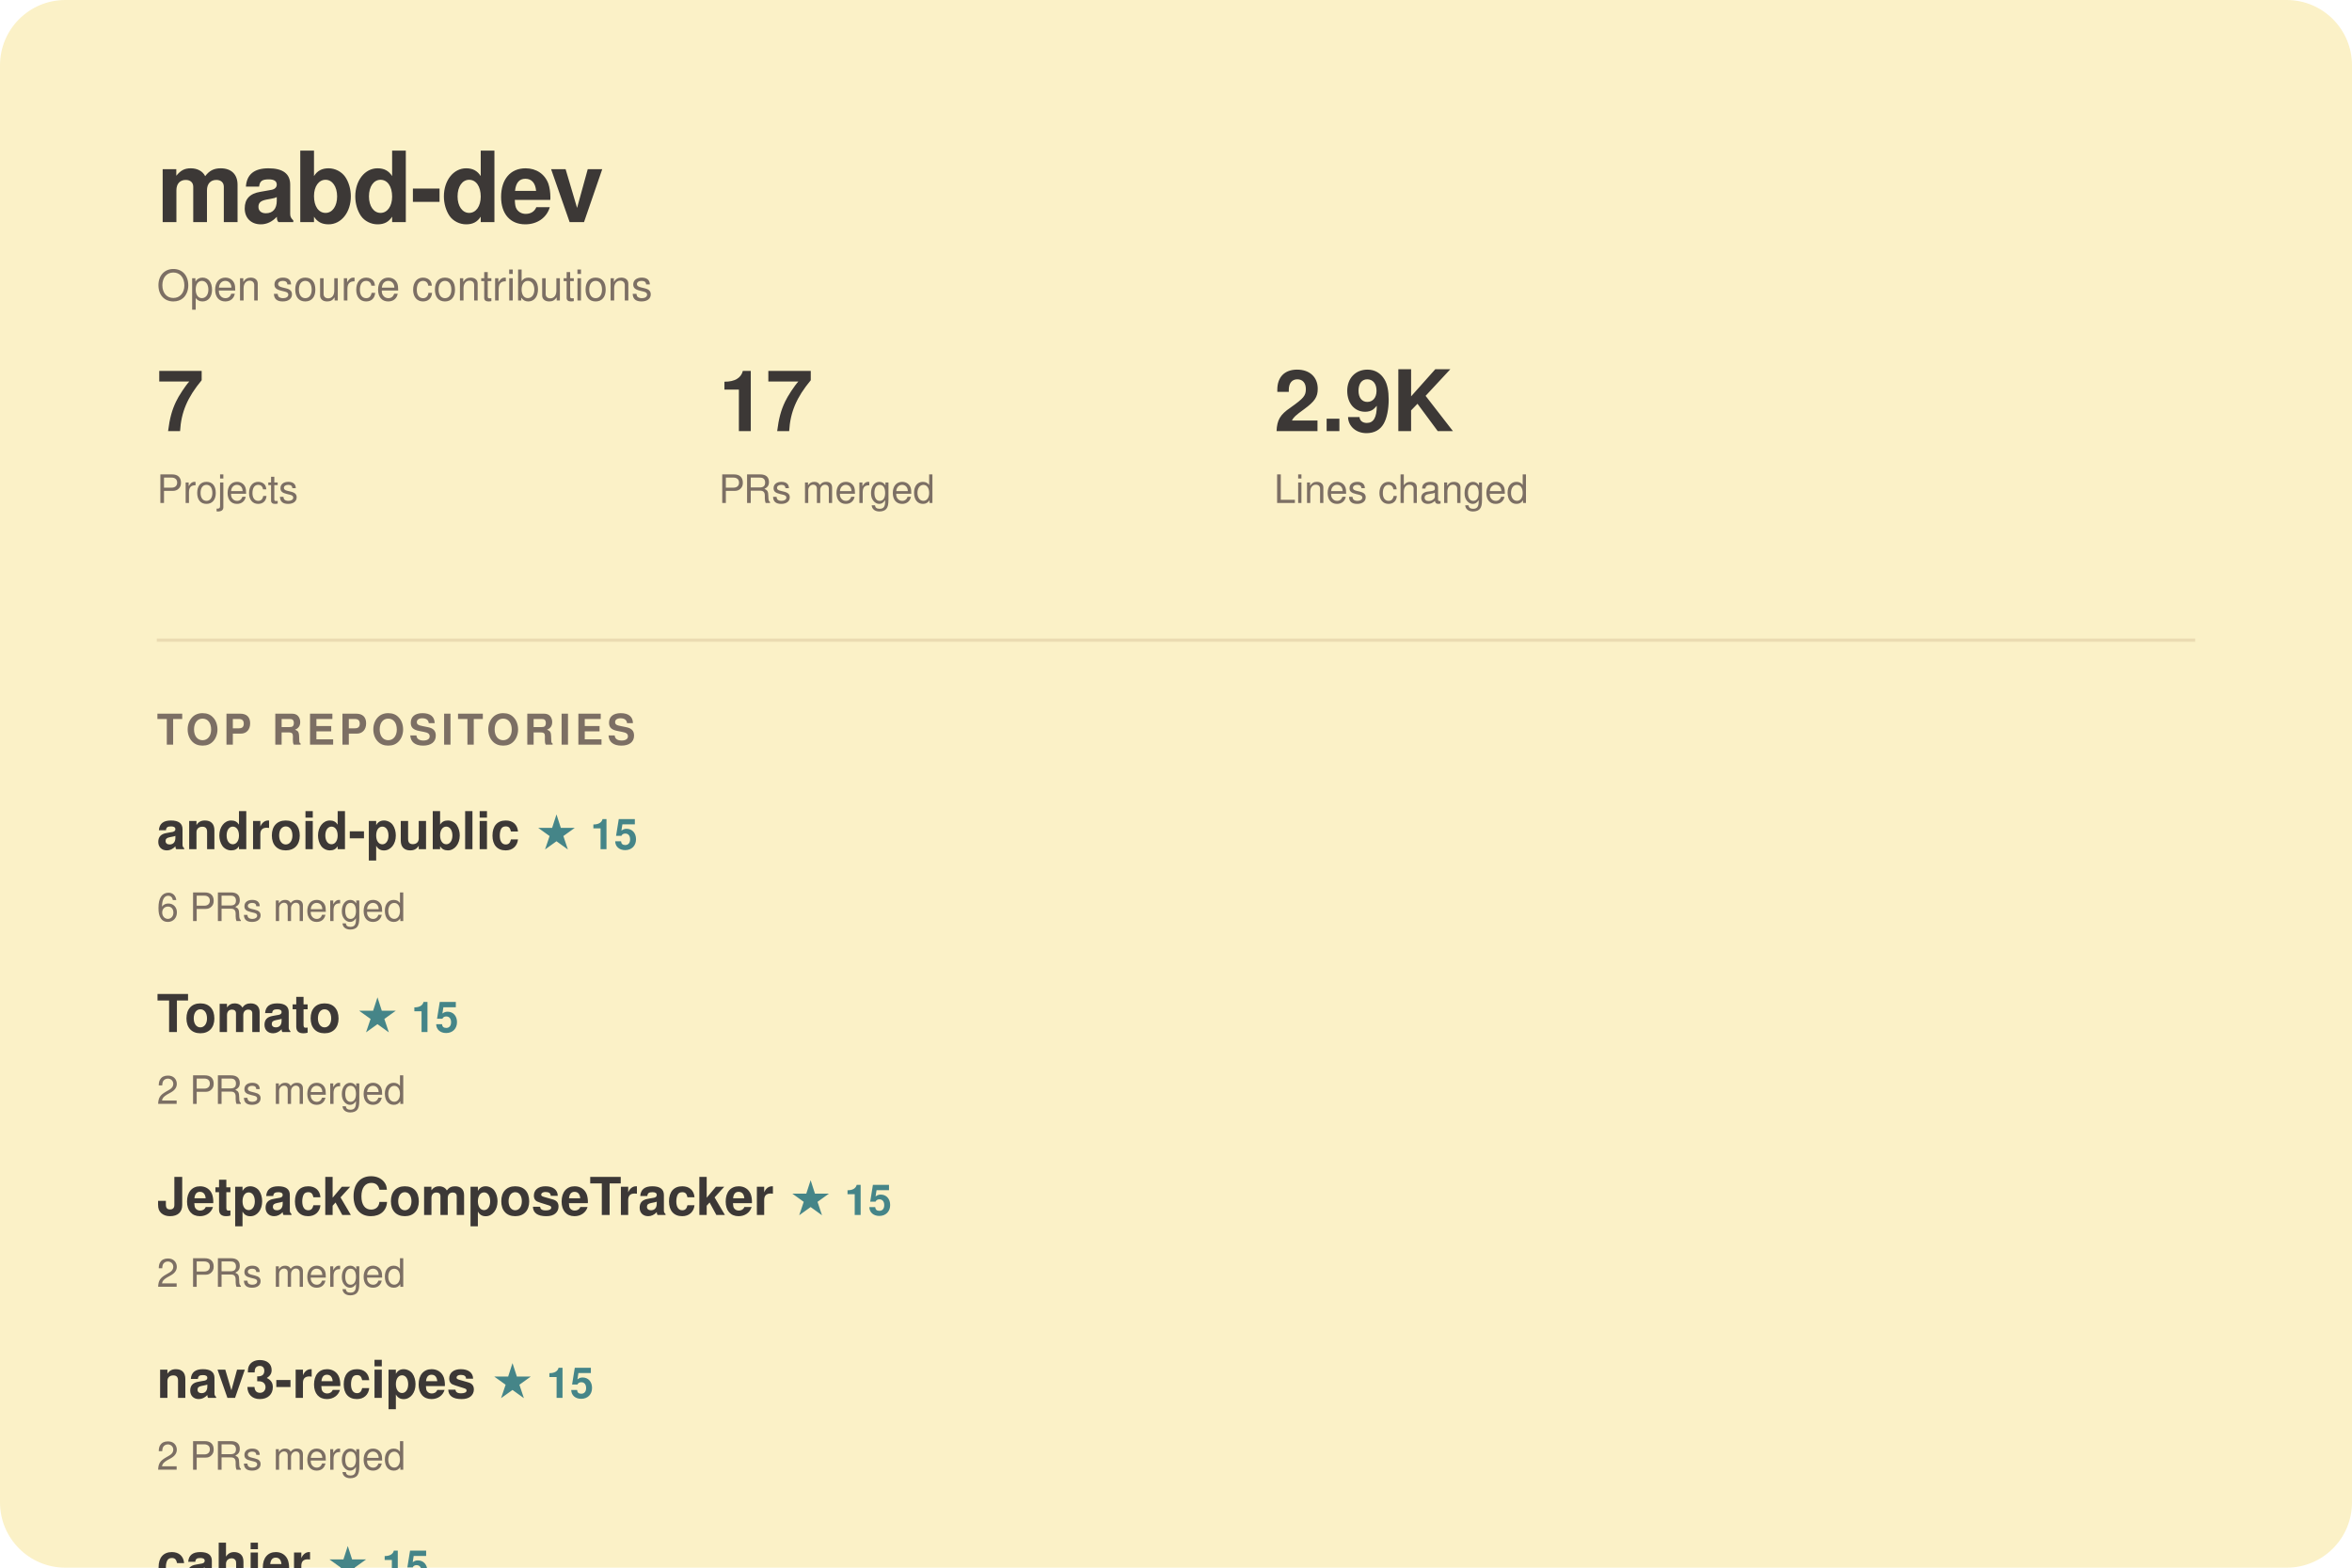
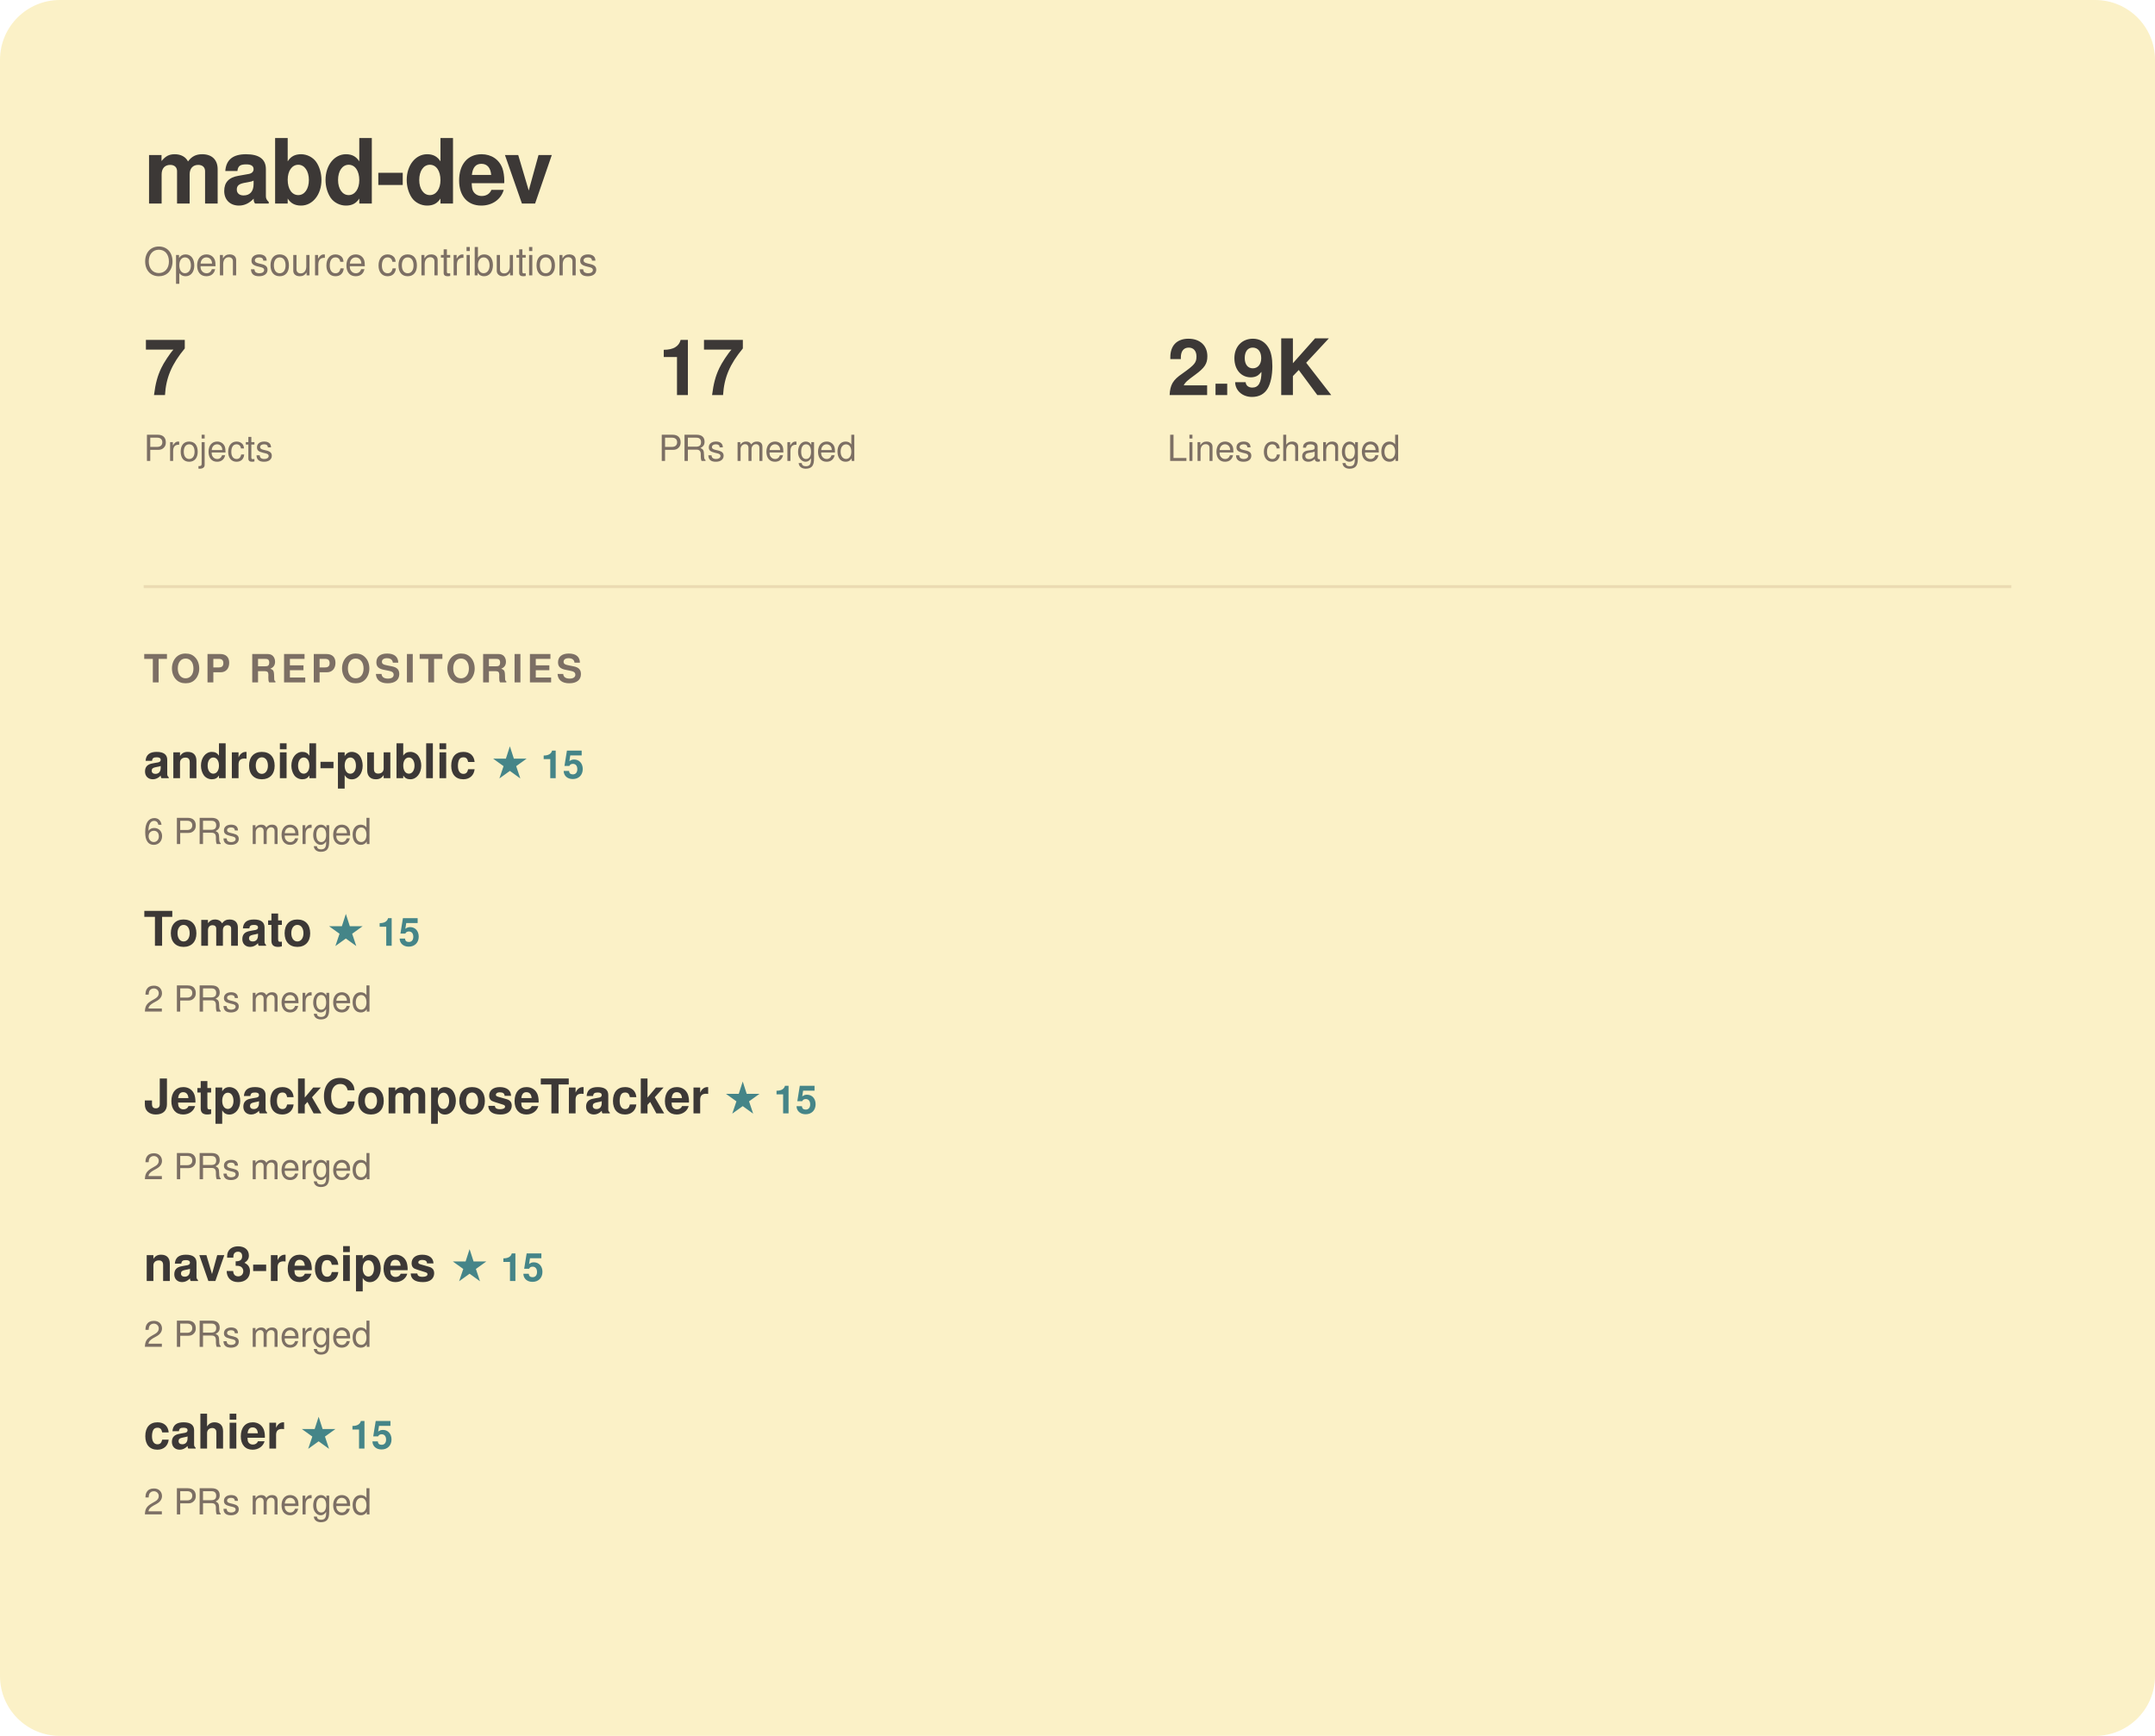
- <svg xmlns="http://www.w3.org/2000/svg" width="720" height="480" viewBox="0 0 720 480" role="img" aria-label="Open Source Contributions">
+ <svg xmlns="http://www.w3.org/2000/svg" width="720" height="580" viewBox="0 0 720 580" role="img" aria-label="Open Source Contributions">
  <defs>
    <style>
      text {
        font-family: system-ui, -apple-system, BlinkMacSystemFont,
                     "Segoe UI", Helvetica, Arial, sans-serif;
      }

      .bg {
        fill: #fbf1c7;
      }

      .username {
        font-size: 30px;
        font-weight: 900;
        fill: #3c3836;
        letter-spacing: -0.6px;
      }

      .subtitle {
        font-size: 13px;
        fill: #7c6f64;
      }

      .stat {
        font-size: 26px;
        font-weight: 800;
        fill: #3c3836;
      }

      .stat-label {
        font-size: 12px;
        fill: #7c6f64;
      }

      .divider {
        stroke: #ebdbb2;
        stroke-width: 1;
      }

      .section-title {
        font-size: 13px;
        font-weight: 700;
        fill: #7c6f64;
        letter-spacing: 0.1em;
      }

      .repo-name {
        font-size: 16px;
        font-weight: 700;
        fill: #3c3836;
      }

      .repo-stars {
        font-size: 13px;
        font-weight: 700;
        fill: #458588;
      }

      .repo-meta {
        font-size: 12px;
        fill: #7c6f64;
      }
    </style>
  </defs>
-   <rect class="bg" x="0" y="0" width="720" height="480" rx="20" />
+   <rect class="bg" x="0" y="0" width="720" height="580" rx="20" />
  <text class="username" x="48" y="68">
    mabd-dev
  </text>
  <text class="subtitle" x="48" y="92">
    Open source contributions
  </text>
  <g transform="translate(48, 132)">
    <text class="stat">7</text>
    <text class="stat-label" y="22">Projects</text>
  </g>
  <g transform="translate(220, 132)">
    <text class="stat">17</text>
    <text class="stat-label" y="22">PRs merged</text>
  </g>
  <g transform="translate(390, 132)">
    <text class="stat">2.9K</text>
    <text class="stat-label" y="22">Lines changed</text>
  </g>
  <line class="divider" x1="48" y1="196" x2="672" y2="196" />
  <text class="section-title" x="48" y="228">
    TOP REPOSITORIES
  </text>
  <g transform="translate(48, 260)">
    <text class="repo-name">
      android-public
      <tspan class="repo-stars"> ★ 15</tspan>
    </text>
    <text class="repo-meta" y="22">
      6 PRs merged
    </text>
  </g>
  <g transform="translate(48, 316)">
    <text class="repo-name">
      Tomato
      <tspan class="repo-stars"> ★ 15</tspan>
    </text>
    <text class="repo-meta" y="22">
      2 PRs merged
    </text>
  </g>
  <g transform="translate(48, 372)">
    <text class="repo-name">
      JetpackComposeTracker
      <tspan class="repo-stars"> ★ 15</tspan>
    </text>
    <text class="repo-meta" y="22">
      2 PRs merged
    </text>
  </g>
  <g transform="translate(48, 428)">
    <text class="repo-name">
      nav3-recipes
      <tspan class="repo-stars"> ★ 15</tspan>
    </text>
    <text class="repo-meta" y="22">
      2 PRs merged
    </text>
  </g>
  <g transform="translate(48, 484)">
    <text class="repo-name">
      cahier
      <tspan class="repo-stars"> ★ 15</tspan>
    </text>
    <text class="repo-meta" y="22">
      2 PRs merged
    </text>
  </g>
</svg>
